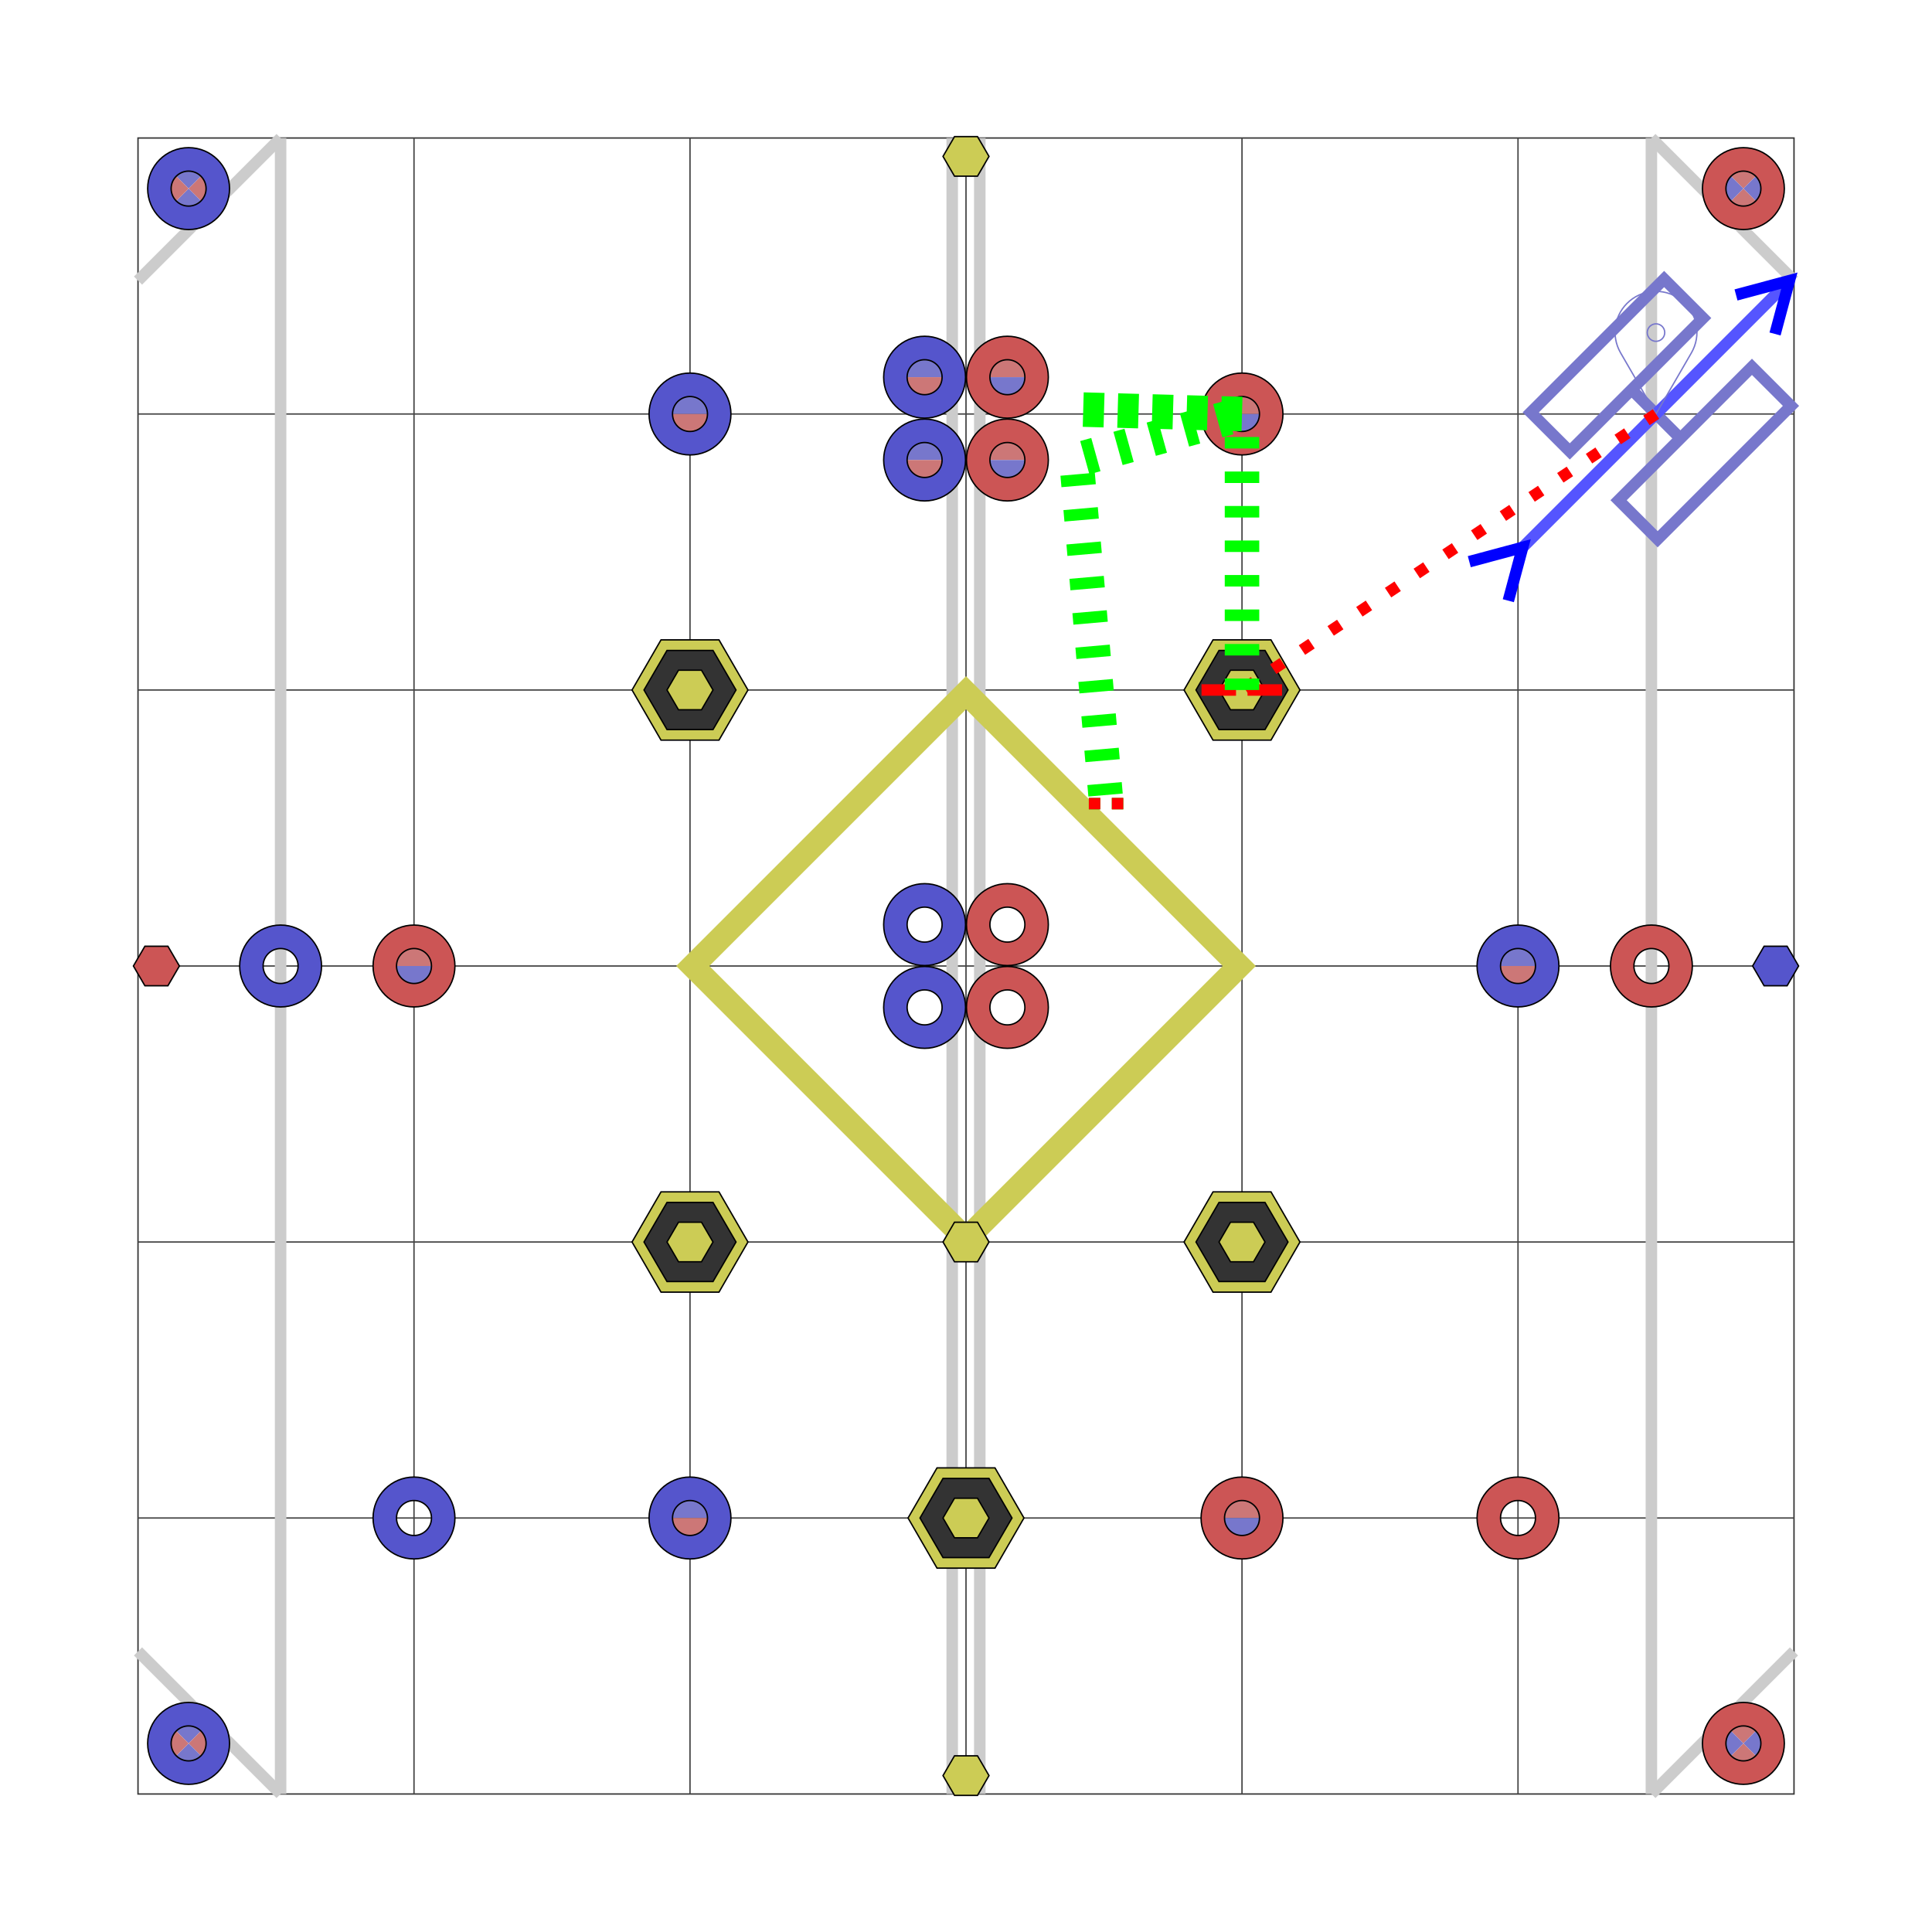
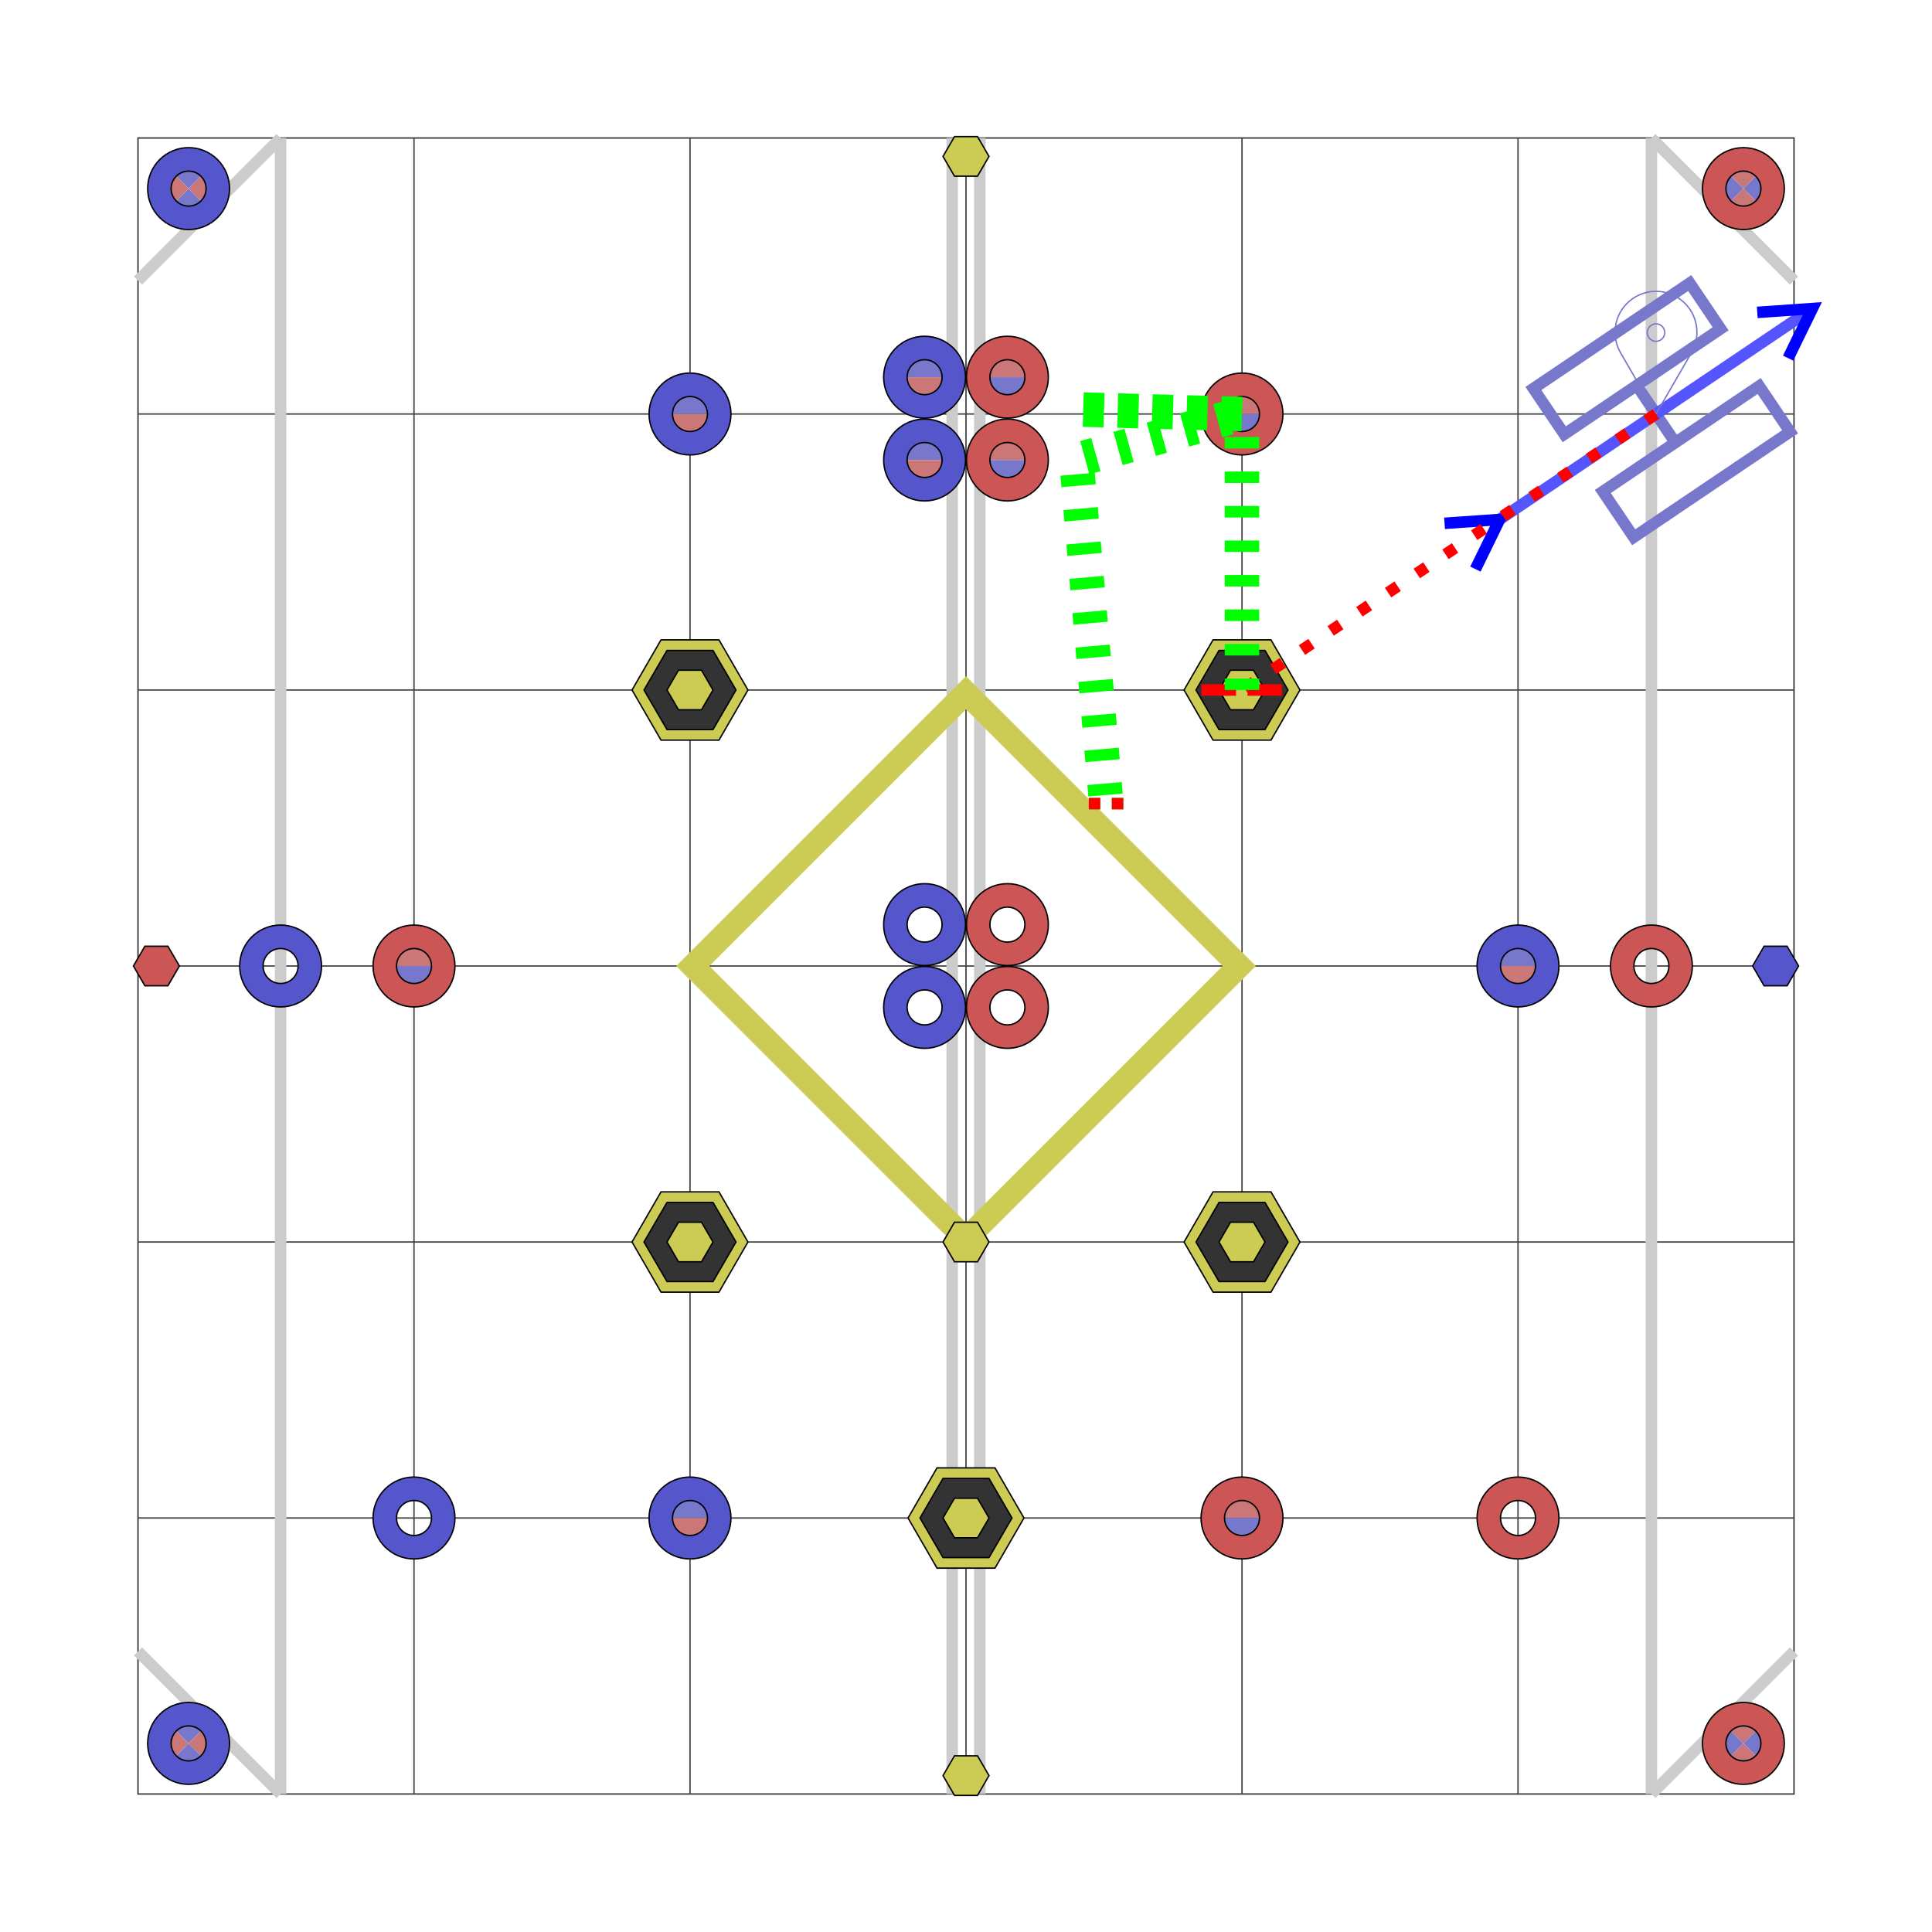
<svg xmlns="http://www.w3.org/2000/svg" version="1.1" width="600" height="600" viewBox="-2100 -2100 4200 4200">
  <g transform="scale(1, -1)">
    <rect x="-2100" y="-2100" width="4200" height="4200" fill="#ffffff" />
    <rect x="-1800" y="-1800" width="3600" height="3600" fill="none" stroke="#333333" stroke-width="3" />
    <line x1="-1800" y1="-1200" x2="1800" y2="-1200" stroke="#444444" stroke-width="3" />
    <line x1="-1800" y1="-600" x2="1800" y2="-600" stroke="#444444" stroke-width="3" />
    <line x1="-1800" y1="0" x2="1800" y2="0" stroke="#444444" stroke-width="3" />
    <line x1="-1800" y1="600" x2="1800" y2="600" stroke="#444444" stroke-width="3" />
    <line x1="-1800" y1="1200" x2="1800" y2="1200" stroke="#444444" stroke-width="3" />
    <line x1="-1200" y1="-1800" x2="-1200" y2="1800" stroke="#444444" stroke-width="3" />
    <line x1="-600" y1="-1800" x2="-600" y2="1800" stroke="#444444" stroke-width="3" />
    <line x1="0" y1="-1800" x2="0" y2="1800" stroke="#444444" stroke-width="3" />
    <line x1="600" y1="-1800" x2="600" y2="1800" stroke="#444444" stroke-width="3" />
    <line x1="1200" y1="-1800" x2="1200" y2="1800" stroke="#444444" stroke-width="3" />
    <line x1="-1490" y1="-1800" x2="-1490" y2="1800" stroke="#cccccc" stroke-width="25" />
    <line x1="-30" y1="-1800" x2="-30" y2="1800" stroke="#cccccc" stroke-width="25" />
    <line x1="30" y1="-1800" x2="30" y2="1800" stroke="#cccccc" stroke-width="25" />
    <line x1="1490" y1="-1800" x2="1490" y2="1800" stroke="#cccccc" stroke-width="25" />
    <line x1="-1800" y1="-1490" x2="-1490" y2="-1800" stroke="#cccccc" stroke-width="25" />
    <line x1="1800" y1="-1490" x2="1490" y2="-1800" stroke="#cccccc" stroke-width="25" />
    <line x1="-1800" y1="1490" x2="-1490" y2="1800" stroke="#cccccc" stroke-width="25" />
    <line x1="1800" y1="1490" x2="1490" y2="1800" stroke="#cccccc" stroke-width="25" />
    <rect x="-420" y="-420" width="840" height="840" transform="rotate(45)" stroke="#cccc55" fill="none" stroke-width="51" />
    <polygon points="-1710,0 -1735,43 -1785,43 -1810,0 -1785,-43 -1735,-43" fill="#cc5555" stroke="#000000" stroke-width="3" />
    <polygon points="1810,0 1785,43 1735,43 1710,0 1735,-43 1785,-43" fill="#5555cc" stroke="#000000" stroke-width="3" />
    <polygon points="50,1760 25,1803 -25,1803 -50,1760 -25,1717 25,1717" fill="#cccc55" stroke="#000000" stroke-width="3" />
    <polygon points="50,-600 25,-557 -25,-557 -50,-600 -25,-643 25,-643" fill="#cccc55" stroke="#000000" stroke-width="3" />
    <polygon points="50,-1760 25,-1717 -25,-1717 -50,-1760 -25,-1803 25,-1803" fill="#cccc55" stroke="#000000" stroke-width="3" />
    <polygon points="-474,600 -537,709 -663,709 -726,600 -663,491 -537,491" fill="#cccc55" stroke="#000000" stroke-width="3" />
    <polygon points="-500,600 -550,686 -650,686 -700,600 -650,514 -550,514" fill="#333333" stroke="#000000" stroke-width="3" />
    <polygon points="-550,600 -575,643 -625,643 -650,600 -625,557 -575,557" fill="#cccc55" stroke="#000000" stroke-width="3" />
    <polygon points="726,600 663,709 537,709 474,600 537,491 663,491" fill="#cccc55" stroke="#000000" stroke-width="3" />
    <polygon points="700,600 650,686 550,686 500,600 550,514 650,514" fill="#333333" stroke="#000000" stroke-width="3" />
    <polygon points="650,600 625,643 575,643 550,600 575,557 625,557" fill="#cccc55" stroke="#000000" stroke-width="3" />
    <polygon points="-474,-600 -537,-491 -663,-491 -726,-600 -663,-709 -537,-709" fill="#cccc55" stroke="#000000" stroke-width="3" />
    <polygon points="-500,-600 -550,-514 -650,-514 -700,-600 -650,-686 -550,-686" fill="#333333" stroke="#000000" stroke-width="3" />
    <polygon points="-550,-600 -575,-557 -625,-557 -650,-600 -625,-643 -575,-643" fill="#cccc55" stroke="#000000" stroke-width="3" />
    <polygon points="726,-600 663,-491 537,-491 474,-600 537,-709 663,-709" fill="#cccc55" stroke="#000000" stroke-width="3" />
    <polygon points="700,-600 650,-514 550,-514 500,-600 550,-686 650,-686" fill="#333333" stroke="#000000" stroke-width="3" />
    <polygon points="650,-600 625,-557 575,-557 550,-600 575,-643 625,-643" fill="#cccc55" stroke="#000000" stroke-width="3" />
    <polygon points="126,-1200 63,-1091 -63,-1091 -126,-1200 -63,-1309 63,-1309" fill="#cccc55" stroke="#000000" stroke-width="3" />
    <polygon points="100,-1200 50,-1114 -50,-1114 -100,-1200 -50,-1286 50,-1286" fill="#333333" stroke="#000000" stroke-width="3" />
    <polygon points="50,-1200 25,-1157 -25,-1157 -50,-1200 -25,-1243 25,-1243" fill="#cccc55" stroke="#000000" stroke-width="3" />
    <path d="M 1690,1690 l -63,63 a 89,89 0 0,0 126,0 z" fill="#cc7777" />
    <path d="M 1690,1690 l 63,63 a 89,89 0 0,0 0,-126 z" fill="#7777cc" />
    <path d="M 1690,1690 l 63,-63 a 89,89 0 0,0 -126,0 z" fill="#cc7777" />
    <path d="M 1690,1690 l -63,-63 a 89,89 0 0,0 0,126 z" fill="#7777cc" />
    <path d="M 1601,1690 a 89 89 0 0 0 178 0 a 89 89 0 0 0 -178 0 z m 51 0 a 38 38 0 0 0 76 0 a 38 38 0 0 0 -76 0 z" fill="#cc5555" stroke="#000000" stroke-width="3" fill-rule="evenodd" />
    <path d="M 1690,-1690 l -63,63 a 89,89 0 0,0 126,0 z" fill="#cc7777" />
    <path d="M 1690,-1690 l 63,63 a 89,89 0 0,0 0,-126 z" fill="#7777cc" />
    <path d="M 1690,-1690 l 63,-63 a 89,89 0 0,0 -126,0 z" fill="#cc7777" />
    <path d="M 1690,-1690 l -63,-63 a 89,89 0 0,0 0,126 z" fill="#7777cc" />
    <path d="M 1601,-1690 a 89 89 0 0 0 178 0 a 89 89 0 0 0 -178 0 z m 51 0 a 38 38 0 0 0 76 0 a 38 38 0 0 0 -76 0 z" fill="#cc5555" stroke="#000000" stroke-width="3" fill-rule="evenodd" />
    <path d="M -1690,1690 l -63,63 a 89,89 0 0,0 126,0 z" fill="#7777cc" />
    <path d="M -1690,1690 l 63,63 a 89,89 0 0,0 0,-126 z" fill="#cc7777" />
    <path d="M -1690,1690 l 63,-63 a 89,89 0 0,0 -126,0 z" fill="#7777cc" />
    <path d="M -1690,1690 l -63,-63 a 89,89 0 0,0 0,126 z" fill="#cc7777" />
    <path d="M -1779,1690 a 89 89 0 0 0 178 0 a 89 89 0 0 0 -178 0 z m 51 0 a 38 38 0 0 0 76 0 a 38 38 0 0 0 -76 0 z" fill="#5555cc" stroke="#000000" stroke-width="3" fill-rule="evenodd" />
    <path d="M -1690,-1690 l -63,63 a 89,89 0 0,0 126,0 z" fill="#7777cc" />
    <path d="M -1690,-1690 l 63,63 a 89,89 0 0,0 0,-126 z" fill="#cc7777" />
    <path d="M -1690,-1690 l 63,-63 a 89,89 0 0,0 -126,0 z" fill="#7777cc" />
    <path d="M -1690,-1690 l -63,-63 a 89,89 0 0,0 0,126 z" fill="#cc7777" />
    <path d="M -1779,-1690 a 89 89 0 0 0 178 0 a 89 89 0 0 0 -178 0 z m 51 0 a 38 38 0 0 0 76 0 a 38 38 0 0 0 -76 0 z" fill="#5555cc" stroke="#000000" stroke-width="3" fill-rule="evenodd" />
    <path d="M 1,1280 a 89,89 0 1,0 178,0" fill="#cc7777" />
    <path d="M 1,1280 a 89,89 0 1,1 178,0" fill="#7777cc" />
    <path d="M 1,1280 a 89 89 0 0 0 178 0 a 89 89 0 0 0 -178 0 z m 51 0 a 38 38 0 0 0 76 0 a 38 38 0 0 0 -76 0 z" fill="#cc5555" stroke="#000000" stroke-width="3" fill-rule="evenodd" />
    <path d="M 511,1200 a 89,89 0 1,0 178,0" fill="#cc7777" />
    <path d="M 511,1200 a 89,89 0 1,1 178,0" fill="#7777cc" />
    <path d="M 511,1200 a 89 89 0 0 0 178 0 a 89 89 0 0 0 -178 0 z m 51 0 a 38 38 0 0 0 76 0 a 38 38 0 0 0 -76 0 z" fill="#cc5555" stroke="#000000" stroke-width="3" fill-rule="evenodd" />
    <path d="M 1,1100 a 89,89 0 1,0 178,0" fill="#cc7777" />
    <path d="M 1,1100 a 89,89 0 1,1 178,0" fill="#7777cc" />
    <path d="M 1,1100 a 89 89 0 0 0 178 0 a 89 89 0 0 0 -178 0 z m 51 0 a 38 38 0 0 0 76 0 a 38 38 0 0 0 -76 0 z" fill="#cc5555" stroke="#000000" stroke-width="3" fill-rule="evenodd" />
    <path d="M -1289,0 a 89,89 0 1,0 178,0" fill="#cc7777" />
    <path d="M -1289,0 a 89,89 0 1,1 178,0" fill="#7777cc" />
    <path d="M -1289,0 a 89 89 0 0 0 178 0 a 89 89 0 0 0 -178 0 z m 51 0 a 38 38 0 0 0 76 0 a 38 38 0 0 0 -76 0 z" fill="#cc5555" stroke="#000000" stroke-width="3" fill-rule="evenodd" />
    <path d="M 511,-1200 a 89,89 0 1,0 178,0" fill="#cc7777" />
    <path d="M 511,-1200 a 89,89 0 1,1 178,0" fill="#7777cc" />
    <path d="M 511,-1200 a 89 89 0 0 0 178 0 a 89 89 0 0 0 -178 0 z m 51 0 a 38 38 0 0 0 76 0 a 38 38 0 0 0 -76 0 z" fill="#cc5555" stroke="#000000" stroke-width="3" fill-rule="evenodd" />
    <path d="M -179,1280 a 89,89 0 1,0 178,0" fill="#7777cc" />
    <path d="M -179,1280 a 89,89 0 1,1 178,0" fill="#cc7777" />
    <path d="M -179,1280 a 89 89 0 0 0 178 0 a 89 89 0 0 0 -178 0 z m 51 0 a 38 38 0 0 0 76 0 a 38 38 0 0 0 -76 0 z" fill="#5555cc" stroke="#000000" stroke-width="3" fill-rule="evenodd" />
    <path d="M -689,1200 a 89,89 0 1,0 178,0" fill="#7777cc" />
    <path d="M -689,1200 a 89,89 0 1,1 178,0" fill="#cc7777" />
    <path d="M -689,1200 a 89 89 0 0 0 178 0 a 89 89 0 0 0 -178 0 z m 51 0 a 38 38 0 0 0 76 0 a 38 38 0 0 0 -76 0 z" fill="#5555cc" stroke="#000000" stroke-width="3" fill-rule="evenodd" />
    <path d="M -179,1100 a 89,89 0 1,0 178,0" fill="#7777cc" />
    <path d="M -179,1100 a 89,89 0 1,1 178,0" fill="#cc7777" />
    <path d="M -179,1100 a 89 89 0 0 0 178 0 a 89 89 0 0 0 -178 0 z m 51 0 a 38 38 0 0 0 76 0 a 38 38 0 0 0 -76 0 z" fill="#5555cc" stroke="#000000" stroke-width="3" fill-rule="evenodd" />
    <path d="M 1111,0 a 89,89 0 1,0 178,0" fill="#7777cc" />
    <path d="M 1111,0 a 89,89 0 1,1 178,0" fill="#cc7777" />
    <path d="M 1111,0 a 89 89 0 0 0 178 0 a 89 89 0 0 0 -178 0 z m 51 0 a 38 38 0 0 0 76 0 a 38 38 0 0 0 -76 0 z" fill="#5555cc" stroke="#000000" stroke-width="3" fill-rule="evenodd" />
    <path d="M -689,-1200 a 89,89 0 1,0 178,0" fill="#7777cc" />
    <path d="M -689,-1200 a 89,89 0 1,1 178,0" fill="#cc7777" />
    <path d="M -689,-1200 a 89 89 0 0 0 178 0 a 89 89 0 0 0 -178 0 z m 51 0 a 38 38 0 0 0 76 0 a 38 38 0 0 0 -76 0 z" fill="#5555cc" stroke="#000000" stroke-width="3" fill-rule="evenodd" />
    <path d="M 1,90 a 89 89 0 0 0 178 0 a 89 89 0 0 0 -178 0 z m 51 0 a 38 38 0 0 0 76 0 a 38 38 0 0 0 -76 0 z" fill="#cc5555" stroke="#000000" stroke-width="3" fill-rule="evenodd" />
    <path d="M 1401,0 a 89 89 0 0 0 178 0 a 89 89 0 0 0 -178 0 z m 51 0 a 38 38 0 0 0 76 0 a 38 38 0 0 0 -76 0 z" fill="#cc5555" stroke="#000000" stroke-width="3" fill-rule="evenodd" />
    <path d="M 1,-90 a 89 89 0 0 0 178 0 a 89 89 0 0 0 -178 0 z m 51 0 a 38 38 0 0 0 76 0 a 38 38 0 0 0 -76 0 z" fill="#cc5555" stroke="#000000" stroke-width="3" fill-rule="evenodd" />
    <path d="M 1111,-1200 a 89 89 0 0 0 178 0 a 89 89 0 0 0 -178 0 z m 51 0 a 38 38 0 0 0 76 0 a 38 38 0 0 0 -76 0 z" fill="#cc5555" stroke="#000000" stroke-width="3" fill-rule="evenodd" />
    <path d="M -179,90 a 89 89 0 0 0 178 0 a 89 89 0 0 0 -178 0 z m 51 0 a 38 38 0 0 0 76 0 a 38 38 0 0 0 -76 0 z" fill="#5555cc" stroke="#000000" stroke-width="3" fill-rule="evenodd" />
    <path d="M -1579,0 a 89 89 0 0 0 178 0 a 89 89 0 0 0 -178 0 z m 51 0 a 38 38 0 0 0 76 0 a 38 38 0 0 0 -76 0 z" fill="#5555cc" stroke="#000000" stroke-width="3" fill-rule="evenodd" />
    <path d="M -179,-90 a 89 89 0 0 0 178 0 a 89 89 0 0 0 -178 0 z m 51 0 a 38 38 0 0 0 76 0 a 38 38 0 0 0 -76 0 z" fill="#5555cc" stroke="#000000" stroke-width="3" fill-rule="evenodd" />
    <path d="M -1289,-1200 a 89 89 0 0 0 178 0 a 89 89 0 0 0 -178 0 z m 51 0 a 38 38 0 0 0 76 0 a 38 38 0 0 0 -76 0 z" fill="#5555cc" stroke="#000000" stroke-width="3" fill-rule="evenodd" />
-     <g transform="translate(1500 1200)  rotate(-45)">
+     <g transform="translate(1500 1200)  rotate(-56)">
      <rect x="-195" y="-190" width="120" height="410" fill="none" stroke="#7777cc" stroke-width="25" />
      <rect x="75" y="-190" width="120" height="410" fill="none" stroke="#7777cc" stroke-width="25" />
      <line x1="-75" y1="0" x2="75" y2="0" stroke="#7777cc" stroke-width="25" />
      <line x1="0" y1="-410" x2="0" y2="410" stroke="#5555ff" stroke-width="25" />
      <polyline points="-60,306 0,410 60,306" fill="none" stroke="#0000ff" stroke-width="25" />
      <polyline points="-60,-514 0,-410 60,-514" fill="none" stroke="#0000ff" stroke-width="25" />
    </g>
    <path d="M 1500,1200 l -77 133 a 89 89 0 1 0 154 0 z m -19 177 a 19 19 0 0 0 38 0 a 19 19 0 0 0 -38 0 z" fill="none" stroke="#7777cc" stroke-width="3" fill-rule="evenodd" />
    <polyline points="1500,1200 600,600" fill="none" stroke="#ff0000" stroke-width="25" stroke-dasharray="25,50" stroke-linejoin="round" stroke-dashoffset="0">
      <animate attributeName="stroke-dashoffset" values="75;0" dur="1000ms" repeatCount="indefinite" />
    </polyline>
    <line x1="512" y1="600" x2="687" y2="600" stroke="#ff0000" stroke-width="25" stroke-dasharray="75,25">
      <animateTransform attributeName="transform" type="rotate" to="360 600 600" dur="2000ms" repeatCount="indefinite" from="0 600 600" />
    </line>
    <polyline points="600,600 600,1200 240,1210 600,1200 240,1100 305,353" fill="none" stroke="#00ff00" stroke-width="75" stroke-dasharray="25,50" stroke-linejoin="round" stroke-dashoffset="0">
      <animate attributeName="stroke-dashoffset" values="75;0" dur="1000ms" repeatCount="indefinite" />
    </polyline>
    <line x1="267" y1="353" x2="342" y2="353" stroke="#00ff00" stroke-width="25" stroke-dasharray="25,25">
      <animateTransform attributeName="transform" type="rotate" to="360 305 353" dur="2000ms" repeatCount="indefinite" from="0 305 353" />
    </line>
    <line x1="267" y1="353" x2="342" y2="353" stroke="#ff0000" stroke-width="25" stroke-dasharray="25,25">
      <animateTransform attributeName="transform" type="rotate" to="360 305 353" dur="2000ms" repeatCount="indefinite" from="0 305 353" />
    </line>
  </g>
</svg>
